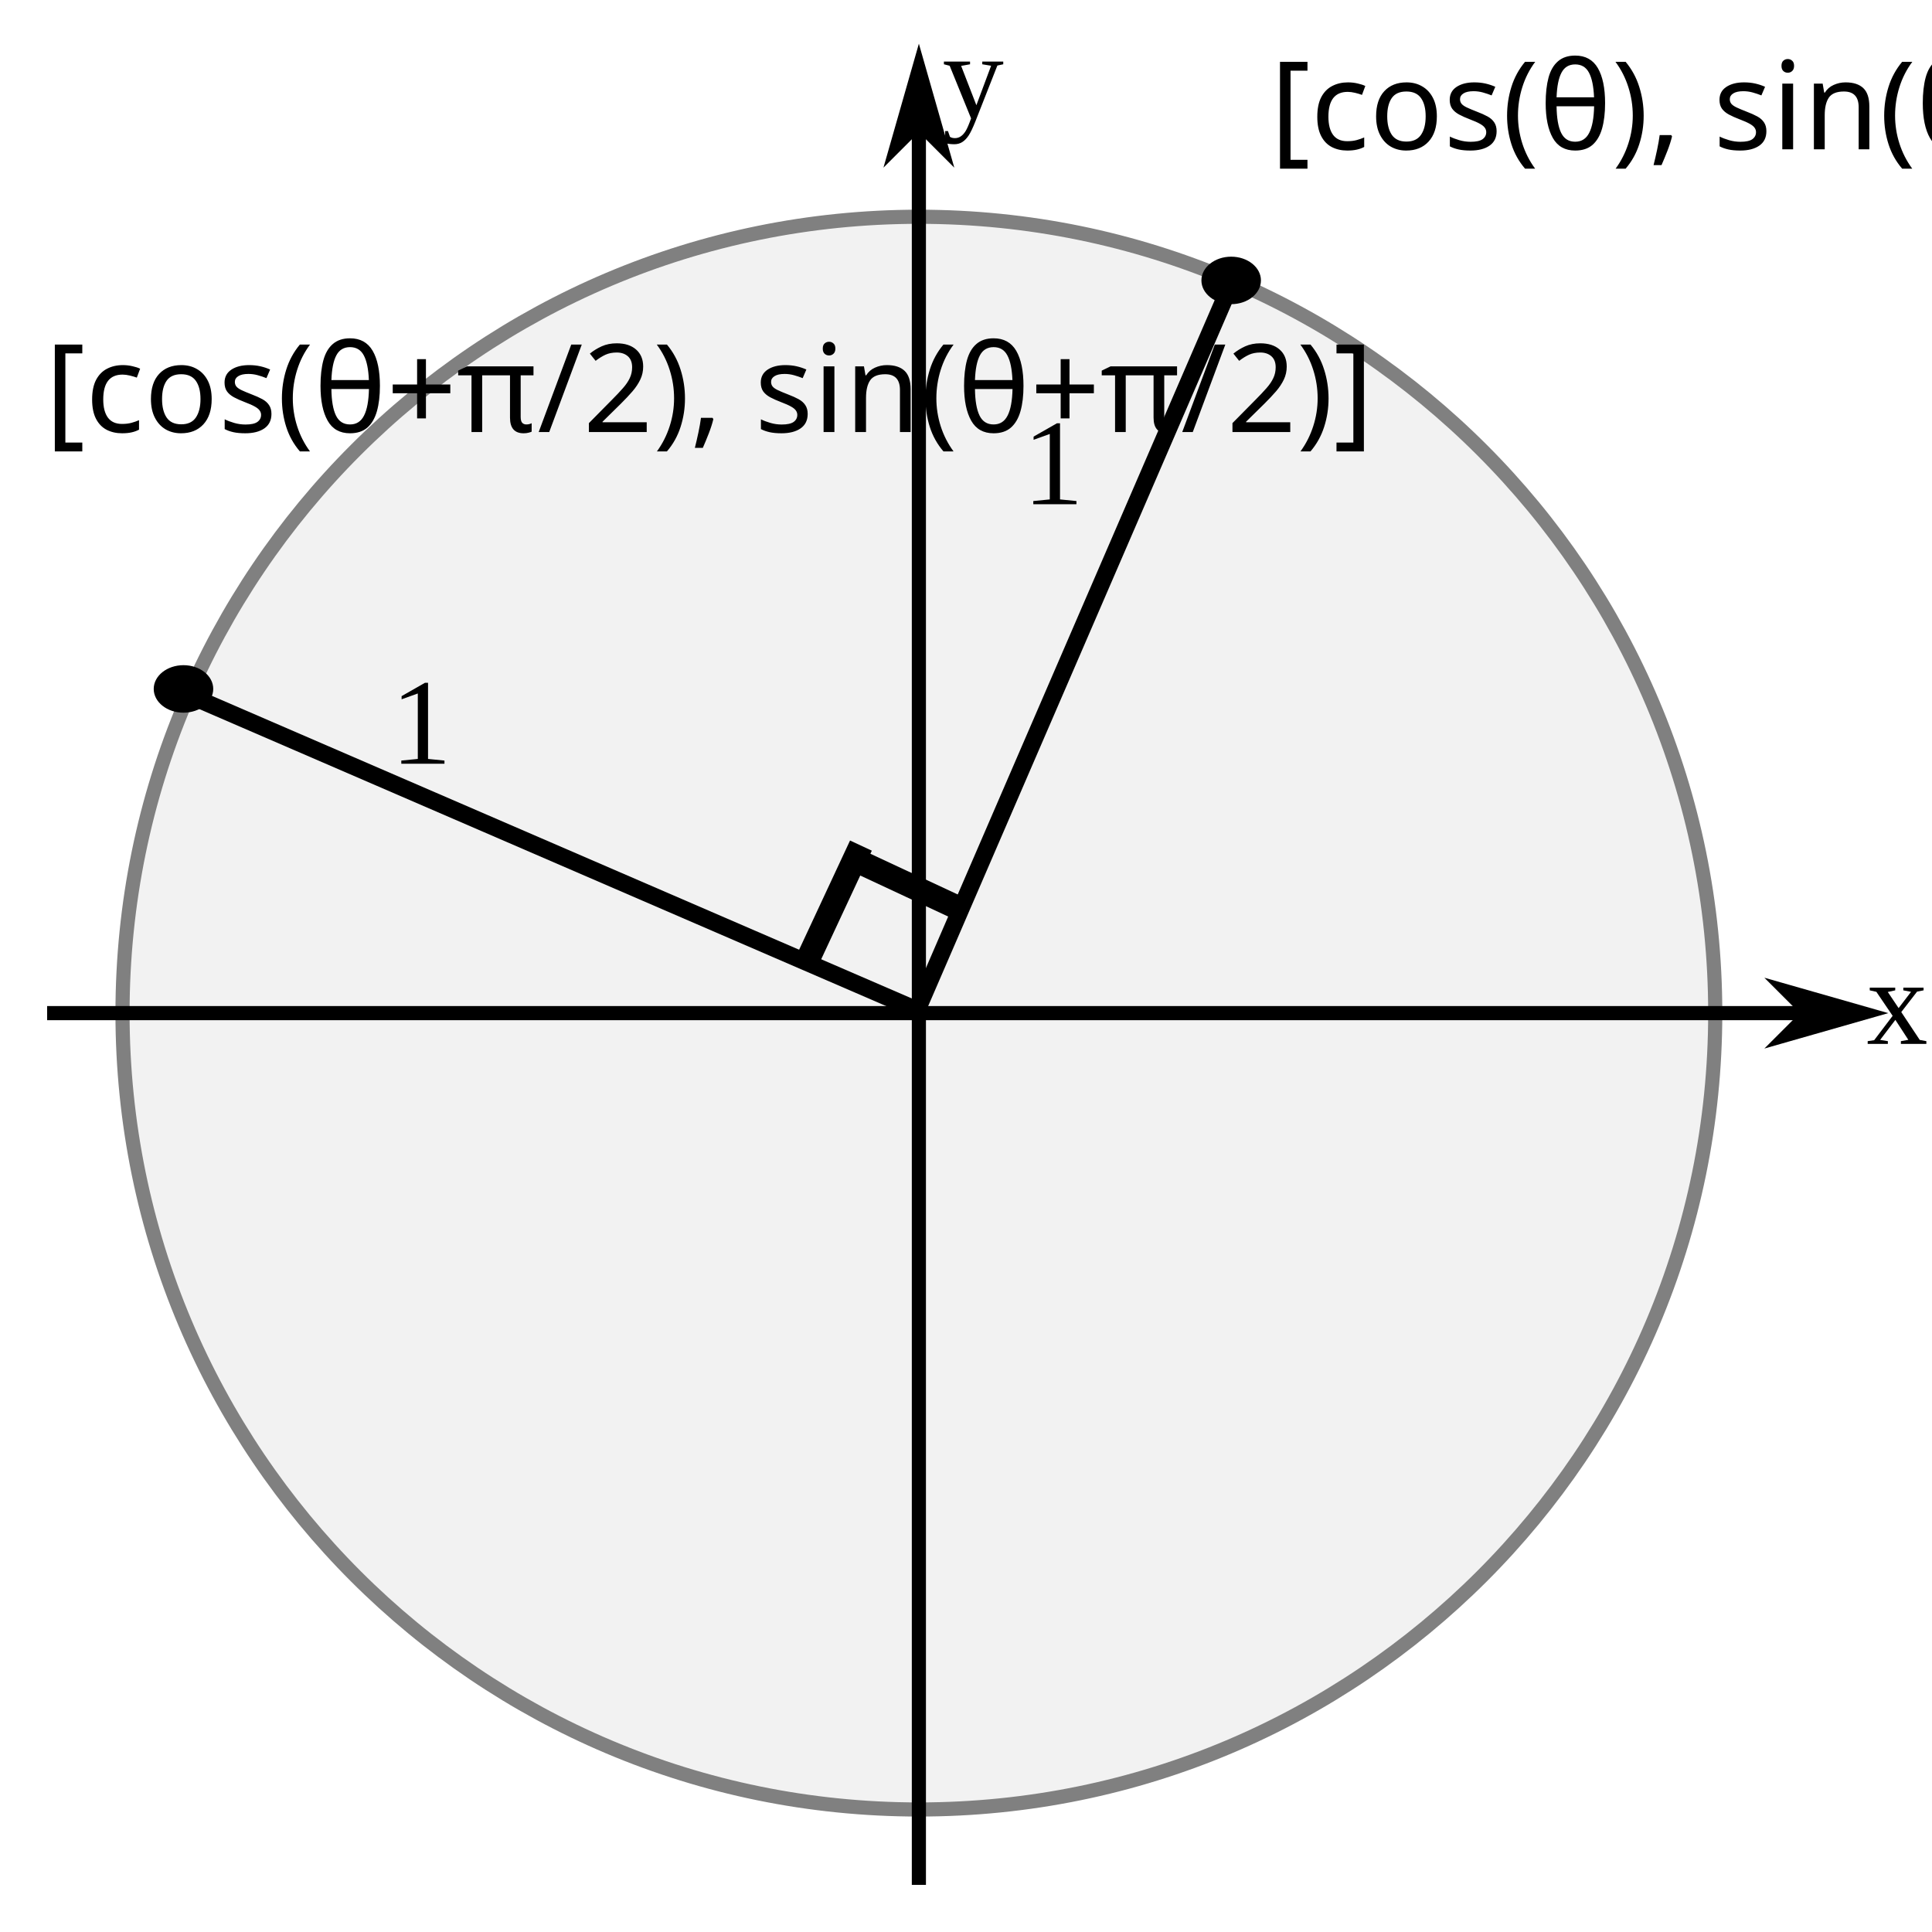
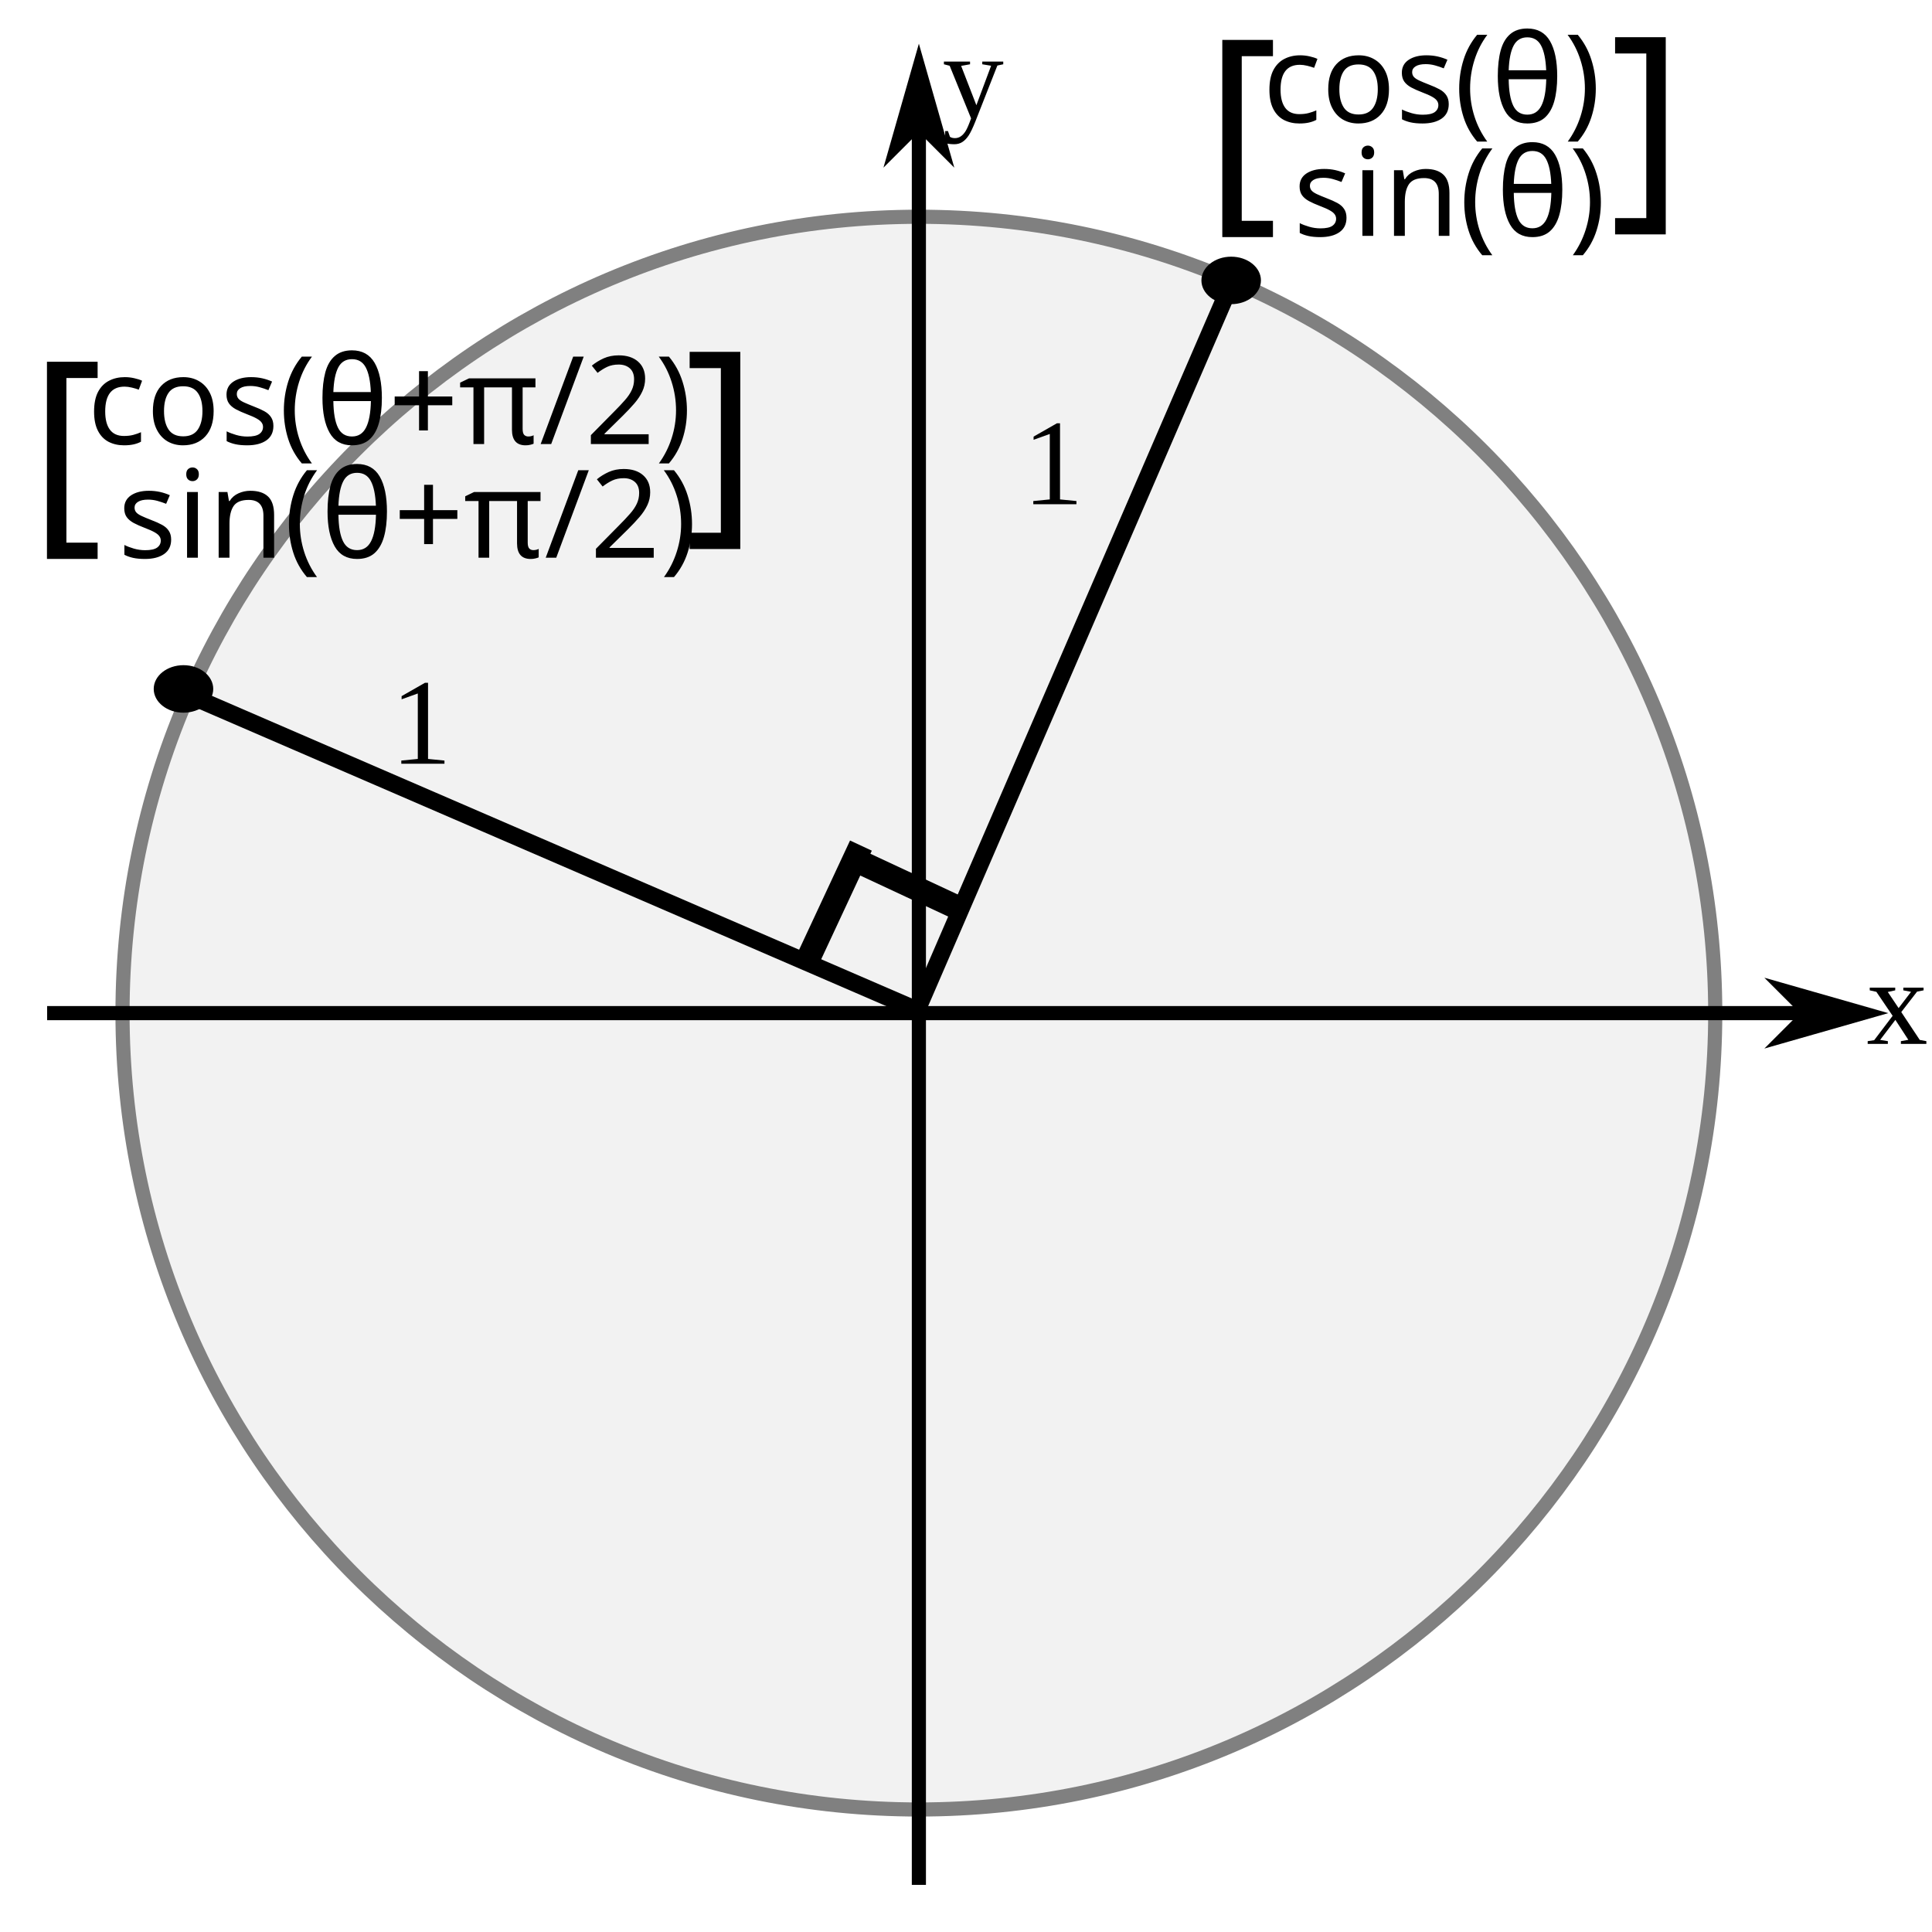
<svg xmlns="http://www.w3.org/2000/svg" width="410" height="410" version="1.1" id="svg12">
  <defs id="defs1">
    <marker id="a" orient="auto" overflow="visible">
      <path stroke="#000" stroke-width=".5" d="M-4,0l-2,2 7,-2 -7,-2 2,2z" id="path1" />
    </marker>
  </defs>
  <g stroke="#000" stroke-width="3" id="g5">
    <circle cx="195" cy="215" r="169" fill="#f2f2f2" stroke="gray" id="circle1" />
    <path marker-end="url(#a)" d="M195,400V15" id="path3" />
    <path marker-end="url(#a)" d="M10,215h385" id="path4" />
    <path d="M 194.577,214.454 260.734,61.442" id="path5" style="stroke-width:3.642" />
    <path d="M 195.06,214.544 42.047,148.386" id="path2" style="stroke-width:3.642" />
  </g>
  <g stroke-linecap="round" stroke-width="5" id="g7" transform="matrix(0.987542,0,0,0.9744945,4.873987,4.004209)" />
  <ellipse cx="261.275" cy="59.51" id="circle7" rx="6.315" ry="5.04" style="stroke-width:1.88" />
  <g font-size="26" id="g12">
    <text x="396.119" y="221.53" id="text7">x</text>
    <text x="200" y="25" id="text8">y</text>
    <text x="217" y="107" id="text9">1</text>
    <text x="82.883" y="162.075" id="text2">1</text>
-     <text x="269.557" y="31.683" fill="#3c8031" id="text4" style="font-style:normal;font-variant:normal;font-weight:normal;font-stretch:normal;font-size:26px;font-family:sans-serif;-inkscape-font-specification:'sans-serif, Normal';font-variant-ligatures:normal;font-variant-caps:normal;font-variant-numeric:normal;font-variant-east-asian:normal;fill:#000000;fill-opacity:1">
-       <tspan id="tspan1">[cos(θ),</tspan>
-       <tspan id="tspan2">sin(θ)]</tspan>
-     </text>
  </g>
-   <text x="9.557" y="91.683" fill="#3c8031" id="text11-6" style="font-style:normal;font-variant:normal;font-weight:normal;font-stretch:normal;font-size:26px;font-family:sans-serif;-inkscape-font-specification:'sans-serif, Normal';font-variant-ligatures:normal;font-variant-caps:normal;font-variant-numeric:normal;font-variant-east-asian:normal;fill:#000000;fill-opacity:1">
-     <tspan id="tspan3">[cos(θ+π/2),</tspan>
-     <tspan id="tspan4">sin(θ+π/2)]</tspan>
-   </text>
  <ellipse cx="38.937" cy="146.201" id="ellipse2" rx="6.315" ry="5.04" style="stroke-width:1.88" />
  <rect style="fill:#000000" id="rect6" width="26.007" height="5.1" x="239.636" y="86.142" transform="rotate(25)" />
  <rect style="fill:#000000" id="rect7" width="26.007" height="5.1" x="-111.427" y="238.873" transform="rotate(-65)" />
+   <g id="layer1" transform="translate(-24.0386,-3.193777)">
+     <text x="291.994" y="29.133" fill="#3c8031" id="text11-6-0" style="font-style:normal;font-variant:normal;font-weight:normal;font-stretch:normal;font-size:26px;font-family:sans-serif;-inkscape-font-specification:'sans-serif, Normal';font-variant-ligatures:normal;font-variant-caps:normal;font-variant-numeric:normal;font-variant-east-asian:normal;fill:#000000">
+       <tspan id="tspan5" x="291.994" y="29.133">cos(θ)</tspan>
+       <tspan id="tspan12" x="291.994" y="61.633" />
+     </text>
+     <text x="298.505" y="53.25" fill="#3c8031" id="text11-6-2" style="font-style:normal;font-variant:normal;font-weight:normal;font-stretch:normal;font-size:26px;font-family:sans-serif;-inkscape-font-specification:'sans-serif, Normal';font-variant-ligatures:normal;font-variant-caps:normal;font-variant-numeric:normal;font-variant-east-asian:normal;fill:#000000">
+       <tspan id="tspan1" x="298.505" y="53.25">sin(θ)</tspan>
+       <tspan id="tspan4-3" x="298.505" y="85.75" />
+     </text>
+     <text x="279.584" y="45.929" fill="#3c8031" id="text11-6-3" style="font-style:normal;font-variant:normal;font-weight:normal;font-stretch:normal;font-size:48px;font-family:sans-serif;-inkscape-font-specification:'sans-serif, Normal';font-variant-ligatures:normal;font-variant-caps:normal;font-variant-numeric:normal;font-variant-east-asian:normal;fill:#000000">
+       <tspan id="tspan6" x="279.584" y="45.929">[</tspan>
+       <tspan id="tspan7" x="279.584" y="105.929" />
+     </text>
+     <text x="365.581" y="45.356" fill="#3c8031" id="text11-6-3-9" style="font-style:normal;font-variant:normal;font-weight:normal;font-stretch:normal;font-size:48px;font-family:sans-serif;-inkscape-font-specification:'sans-serif, Normal';font-variant-ligatures:normal;font-variant-caps:normal;font-variant-numeric:normal;font-variant-east-asian:normal;fill:#000000">
+       <tspan id="tspan8" x="365.581" y="45.356">]</tspan>
+       <tspan id="tspan9" x="365.581" y="105.356" />
+     </text>
+   </g>
+   <g id="layer1-1" transform="translate(-273.464,65.10473)">
+     <text x="291.994" y="29.133" fill="#3c8031" id="text11-6" style="font-style:normal;font-variant:normal;font-weight:normal;font-stretch:normal;font-size:26px;font-family:sans-serif;-inkscape-font-specification:'sans-serif, Normal';font-variant-ligatures:normal;font-variant-caps:normal;font-variant-numeric:normal;font-variant-east-asian:normal;fill:#000000">
+       <tspan id="tspan2">cos(θ+π/2)</tspan>
+       <tspan id="tspan3" />
+     </text>
+     <text x="298.505" y="53.25" fill="#3c8031" id="text11-6-2-3" style="font-style:normal;font-variant:normal;font-weight:normal;font-stretch:normal;font-size:26px;font-family:sans-serif;-inkscape-font-specification:'sans-serif, Normal';font-variant-ligatures:normal;font-variant-caps:normal;font-variant-numeric:normal;font-variant-east-asian:normal;fill:#000000">
+       <tspan id="tspan4">sin(θ+π/2)</tspan>
+       <tspan id="tspan10" />
+     </text>
+     <text x="279.584" y="45.929" fill="#3c8031" id="text11-6-3-0" style="font-style:normal;font-variant:normal;font-weight:normal;font-stretch:normal;font-size:48px;font-family:sans-serif;-inkscape-font-specification:'sans-serif, Normal';font-variant-ligatures:normal;font-variant-caps:normal;font-variant-numeric:normal;font-variant-east-asian:normal;fill:#000000">
+       <tspan id="tspan6-6" x="279.584" y="45.929">[</tspan>
+       <tspan id="tspan7-1" x="279.584" y="105.929" />
+     </text>
+     <text x="418.615" y="43.826" fill="#3c8031" id="text11-6-3-9-5" style="font-style:normal;font-variant:normal;font-weight:normal;font-stretch:normal;font-size:48px;font-family:sans-serif;-inkscape-font-specification:'sans-serif, Normal';font-variant-ligatures:normal;font-variant-caps:normal;font-variant-numeric:normal;font-variant-east-asian:normal;fill:#000000">
+       <tspan id="tspan8-5" x="418.615" y="43.826">]</tspan>
+       <tspan id="tspan9-4" x="418.615" y="103.826" />
+     </text>
+   </g>
</svg>
